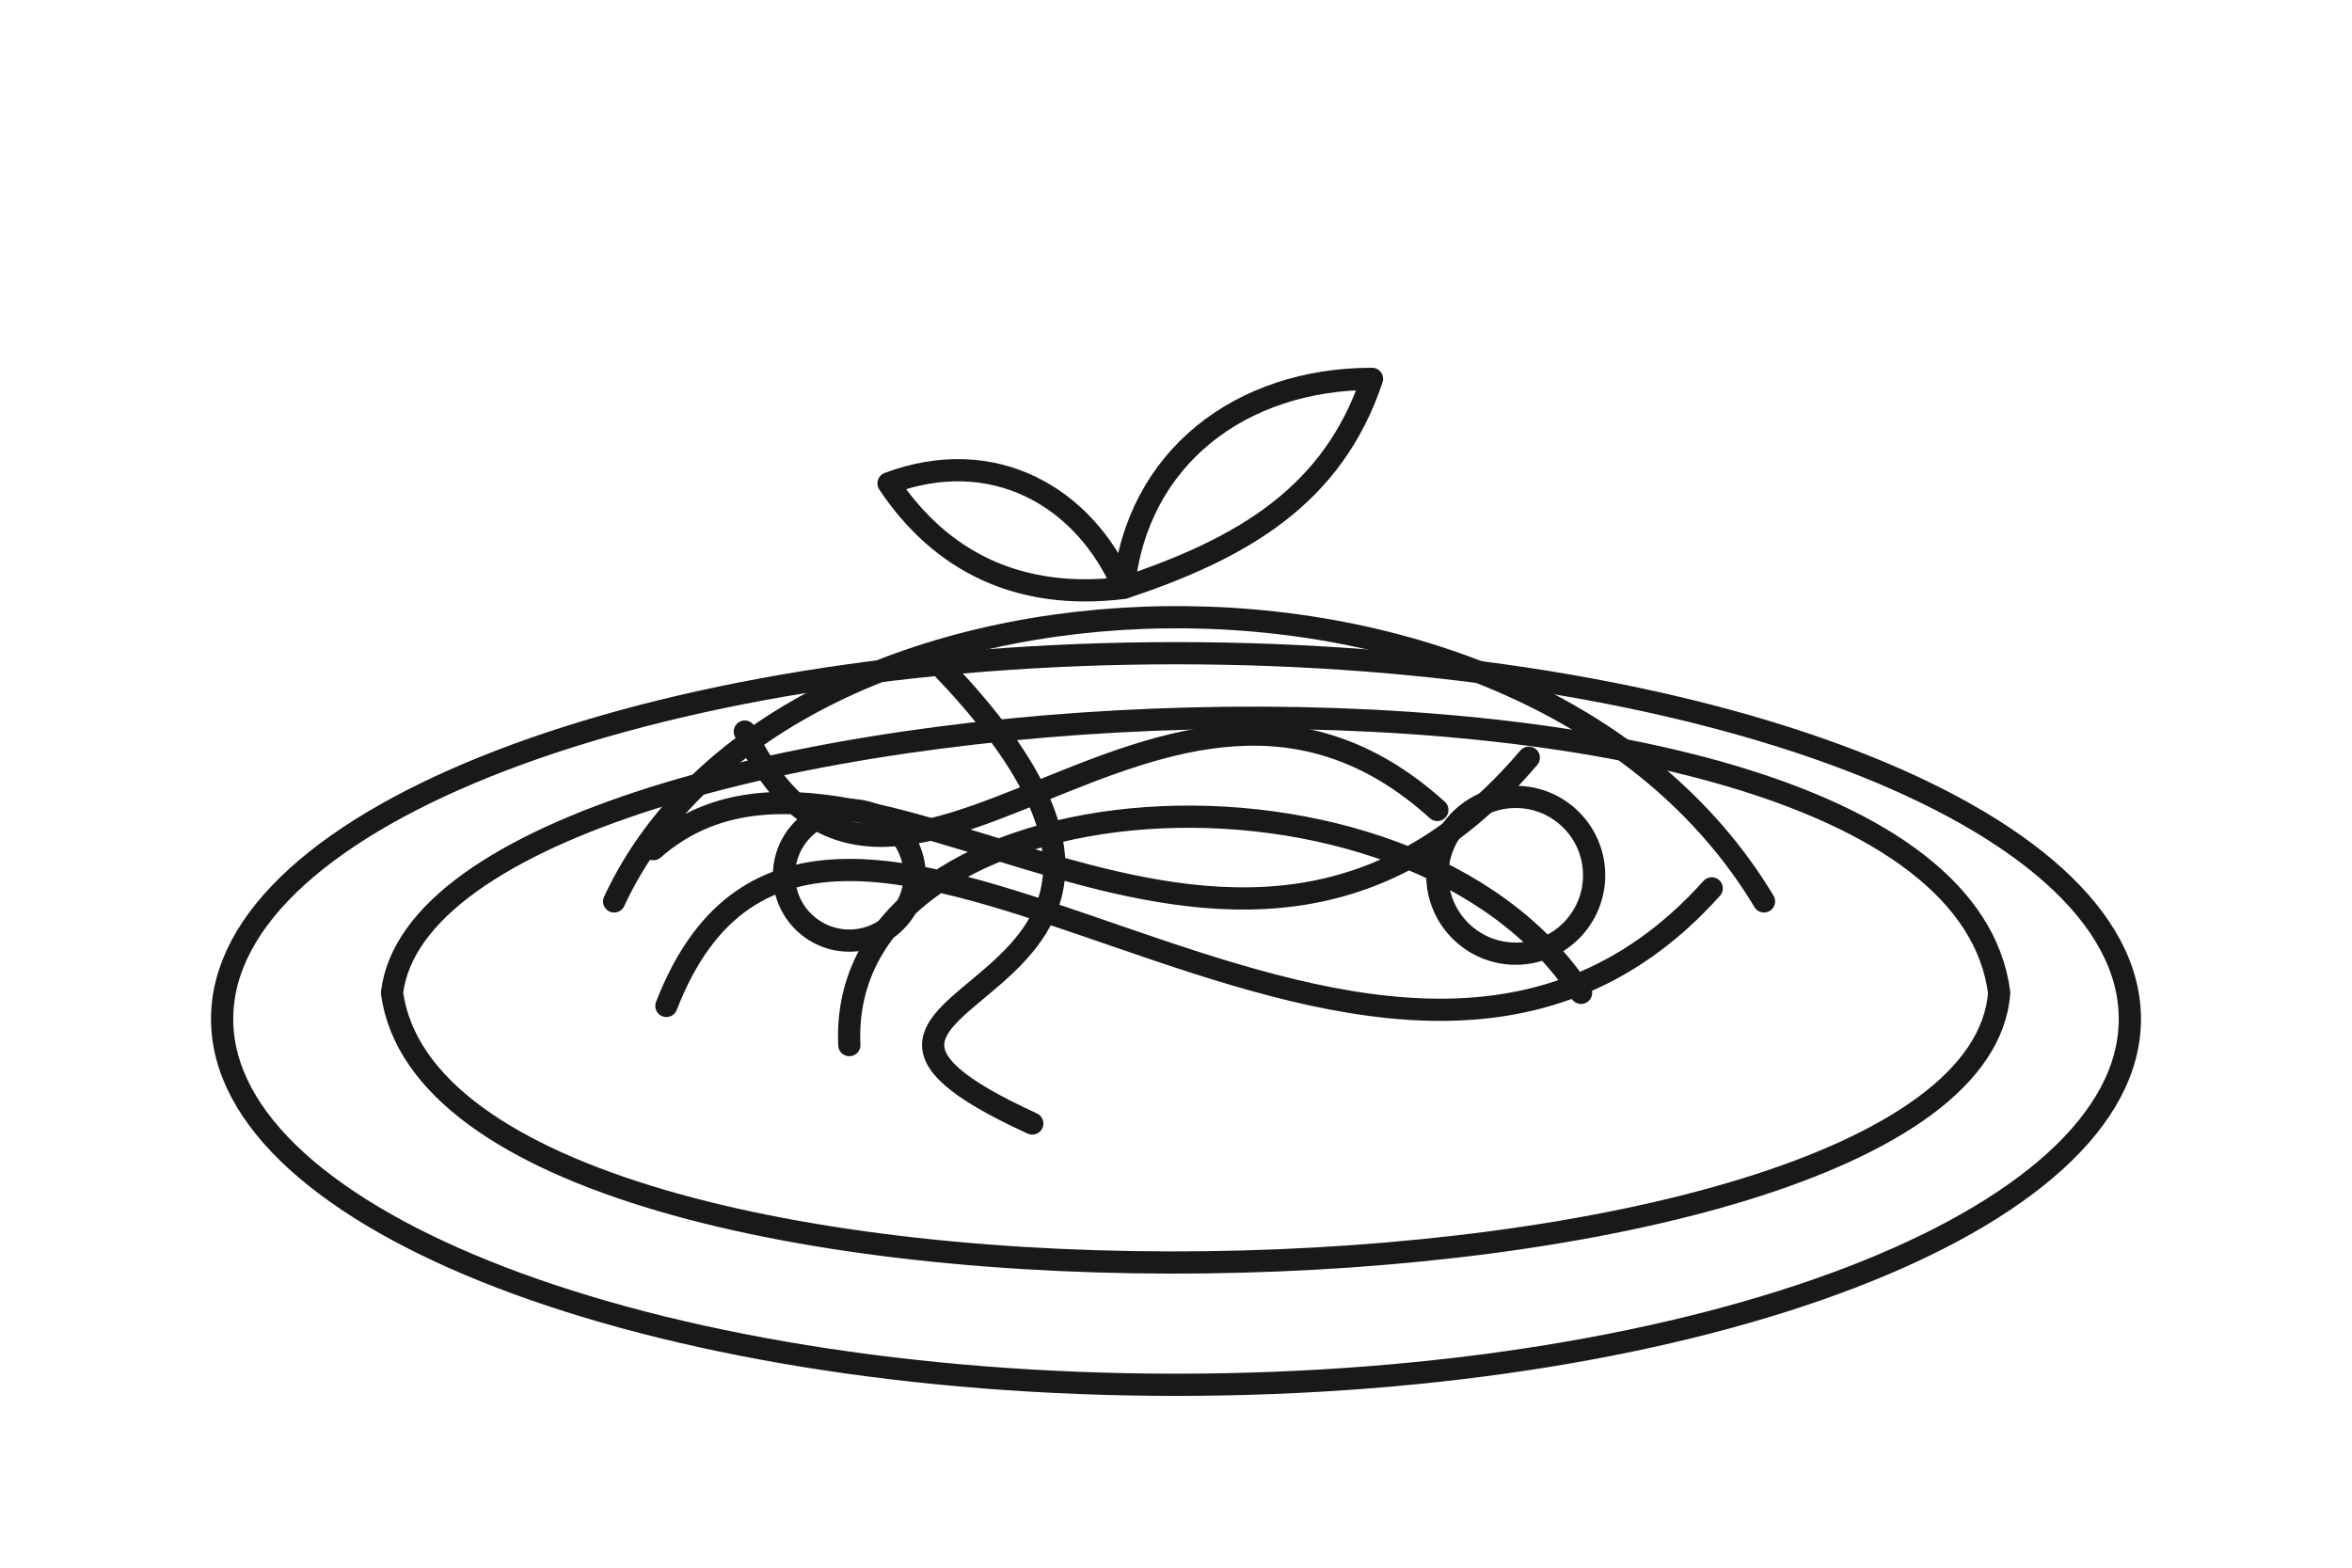
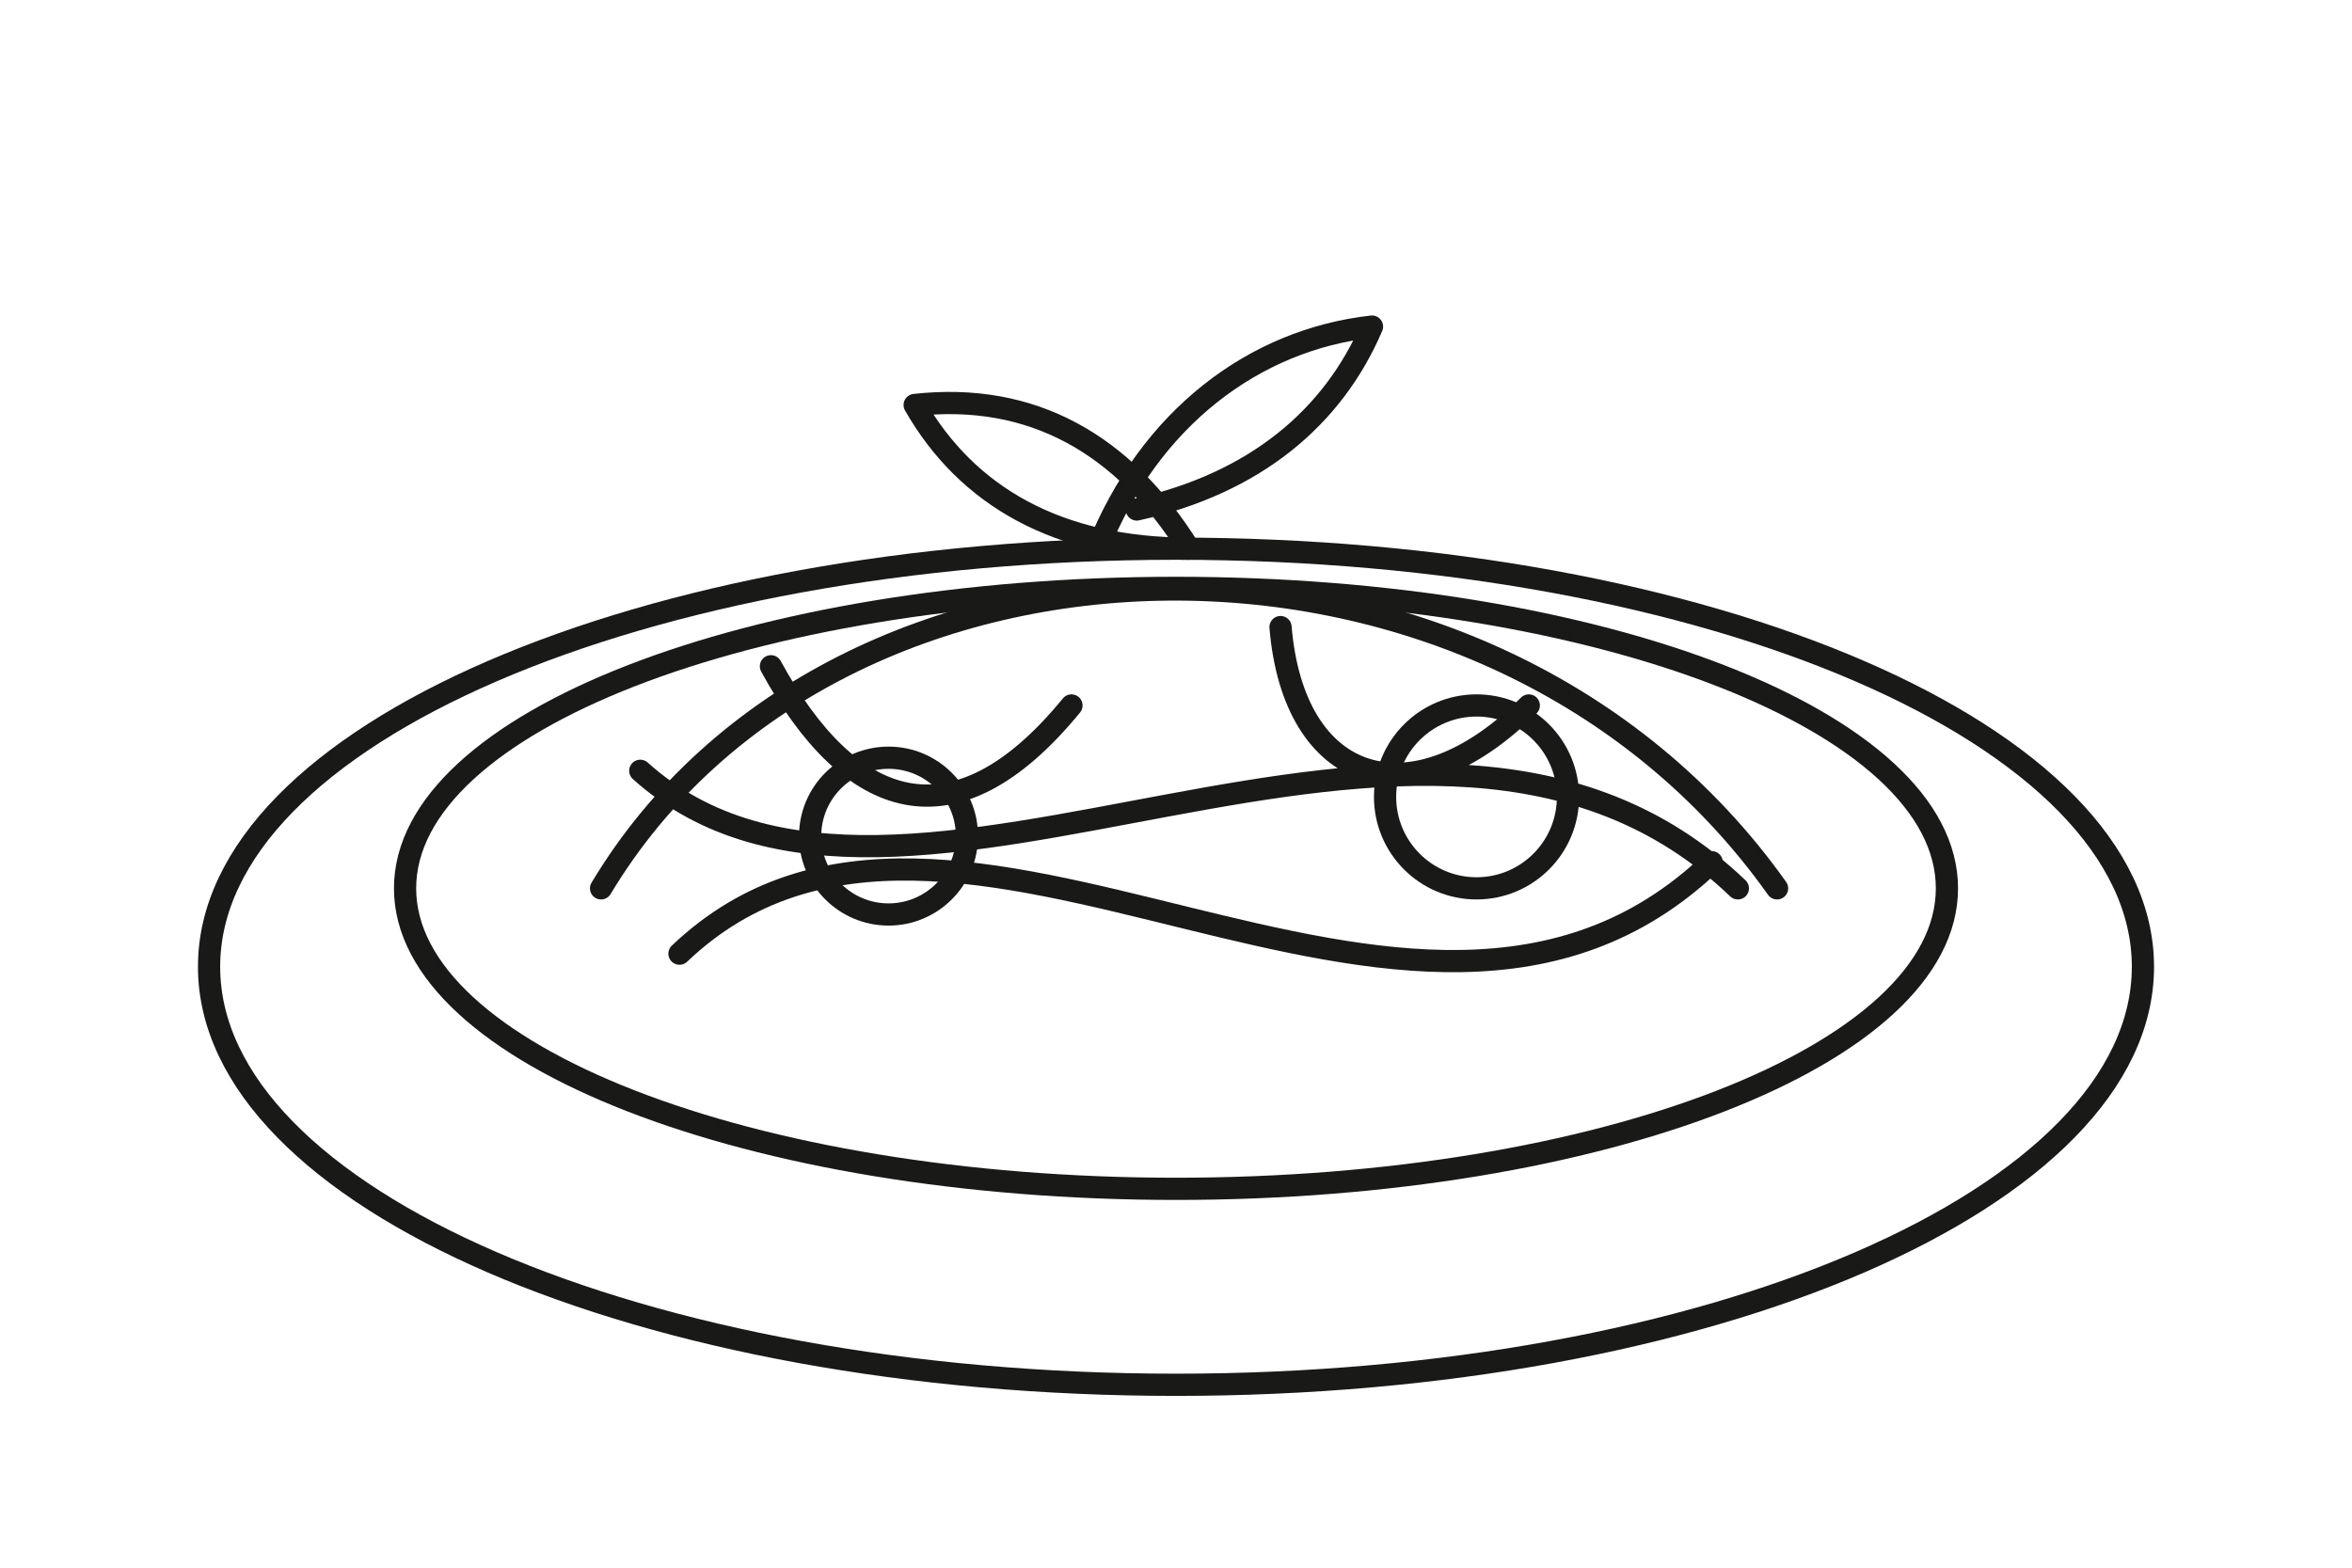
<svg xmlns="http://www.w3.org/2000/svg" viewBox="0 0 180 120" role="img" aria-label="Pasta">
  <g fill="none" stroke="#191918" stroke-width="1.7" stroke-linecap="round" stroke-linejoin="round">
-     <ellipse cx="90" cy="78" rx="73" ry="28" />
-     <path d="M30 76c3-25 119-31 123 0-2 26-119 29-123 0Z" />
-     <path d="M47 69c13-28 70-30 88 0M50 65c16-14 44 20 67-7M51 77c12-31 54 20 80-9M57 56c11 23 32-13 53 6M65 80c-1-21 43-24 56-4M72 51c26 27-17 24 7 35" />
-     <circle cx="65" cy="67" r="5" />
-     <circle cx="116" cy="67" r="6" />
-     <path d="M86 45c1-10 9-16 19-16-3 9-10 13-19 16Zm0 0c-3-7-10-11-18-8 4 6 10 9 18 8Z" />
+     <ellipse cx="90" cy="74" rx="74" ry="32" />
+     <ellipse cx="90" cy="68" rx="59" ry="23" />
+     <path d="M46 68c18-30 68-31 90 0M49 59c20 18 60-14 84 9M52 73c21-20 56 15 79-7M59 51c6 11 14 14 23 3m16-6c1 12 10 15 19 6" />
+     <circle cx="68" cy="64" r="6" />
+     <circle cx="113" cy="61" r="7" />
+     <path d="M84 42c4-10 12-16 21-17-3 7-9 12-18 14m4 3c-5-8-12-12-21-11 4 7 11 11 21 11Z" />
  </g>
</svg>
